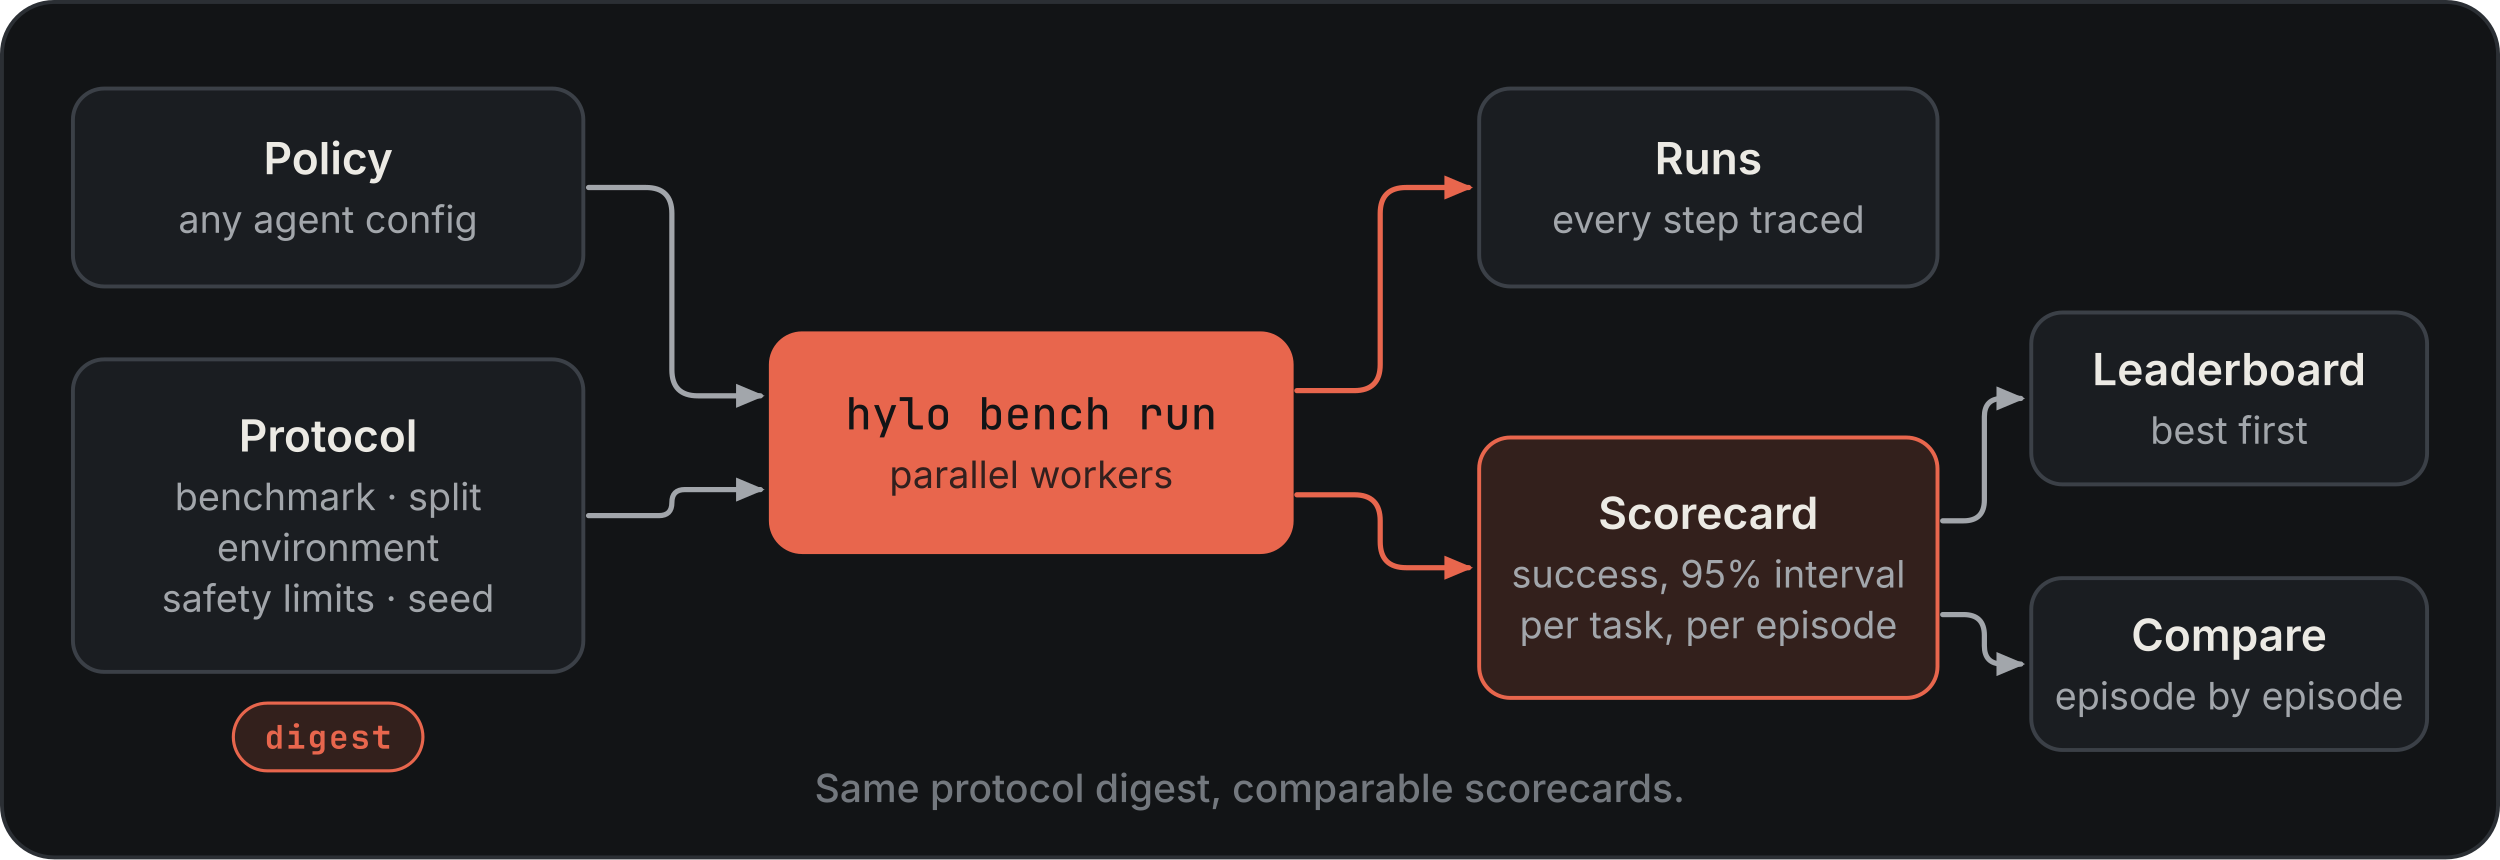
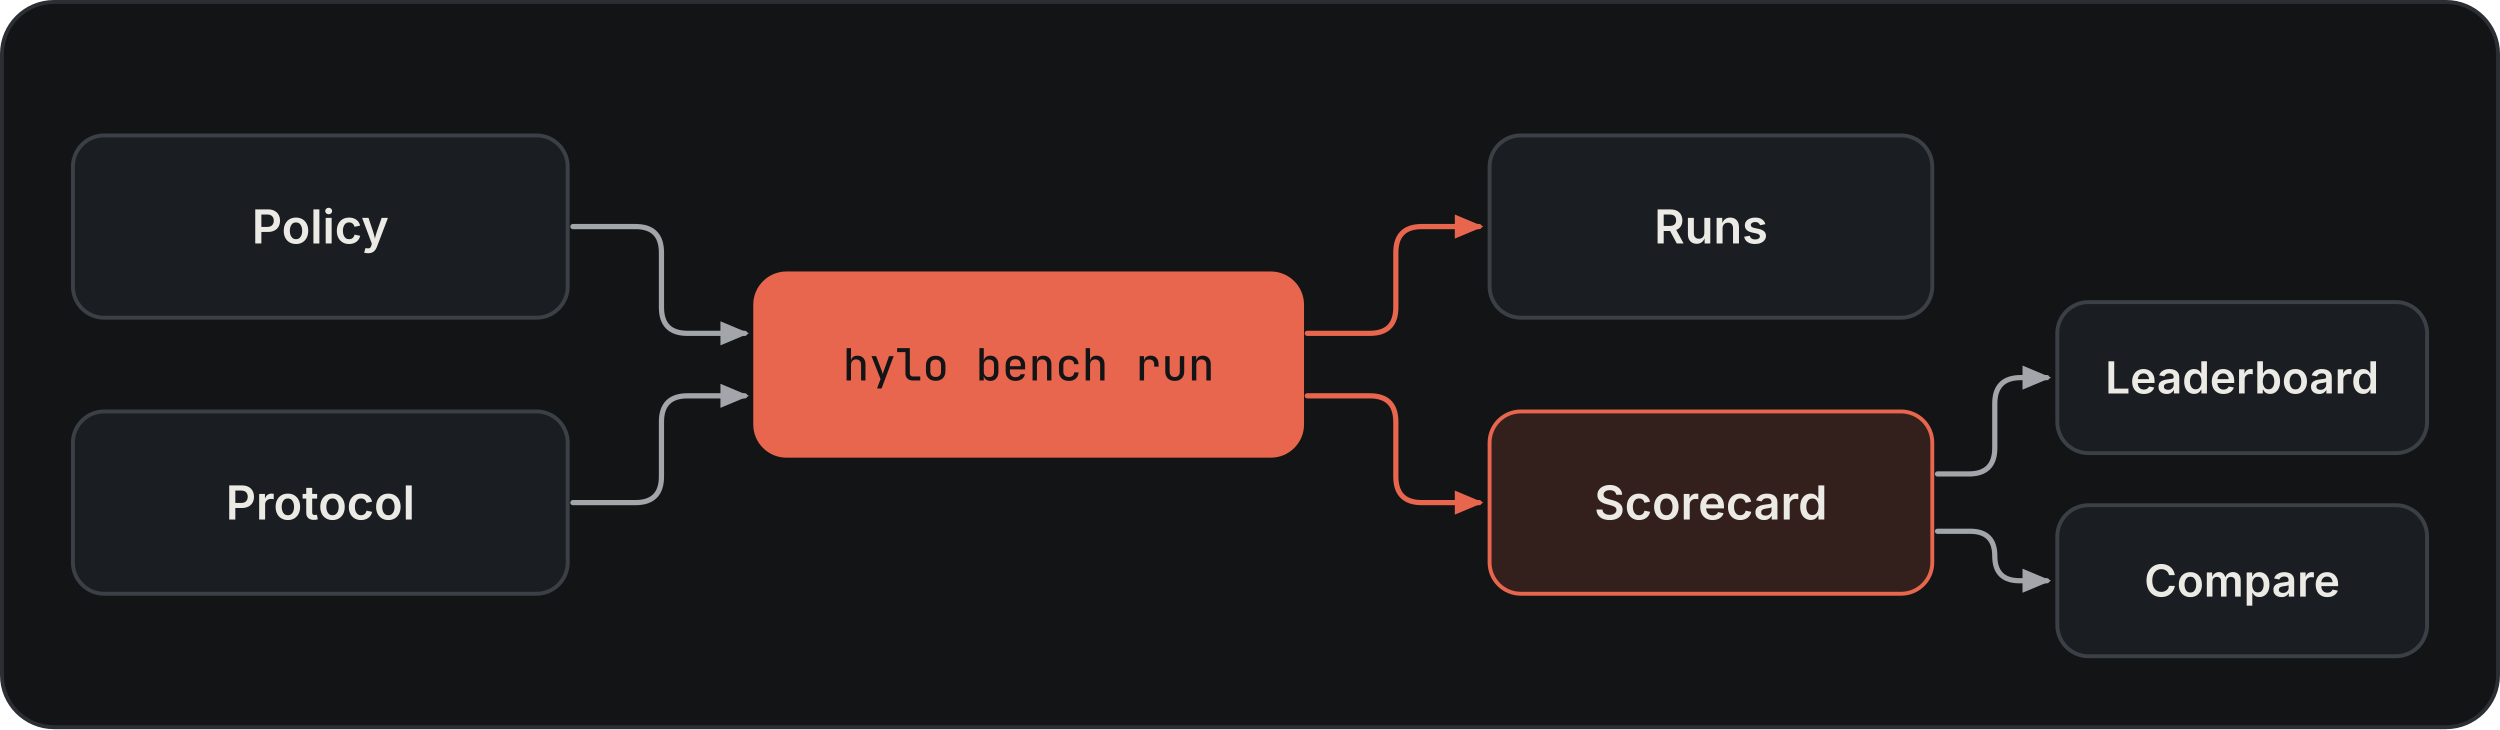
- <svg xmlns="http://www.w3.org/2000/svg" viewBox="0 0 960 330" width="960" height="330" role="img" aria-labelledby="t d">
+ <svg xmlns="http://www.w3.org/2000/svg" viewBox="0 0 960 280" width="960" height="280" role="img" aria-labelledby="t d">
  <defs>
-     <path id="m1501" d="M125 -371 213 214H450L285 -371Z" />
-     <path id="m1502" d="M311 -15Q249 -15 206 28Q163 70 163 132Q163 194 206 237Q249 280 311 280Q373 280 416 237Q458 194 458 132Q458 70 416 28Q373 -15 311 -15Z" />
-     <path id="m397" d="M665 -25Q414 -25 265 92Q116 210 106 414H335Q345 292 440 234Q535 175 664 175Q806 175 899 241Q992 307 992 415Q992 512 910 560Q829 607 709 639L535 687Q352 736 250 832Q147 928 147 1081Q147 1210 216 1306Q286 1403 406 1456Q525 1510 675 1510Q828 1510 944 1456Q1061 1403 1128 1310Q1194 1216 1197 1098H975Q964 1200 880 1256Q797 1312 670 1312Q535 1312 455 1250Q375 1189 375 1094Q375 1023 418 980Q461 936 524 910Q586 885 643 870L788 832Q859 814 934 784Q1010 753 1074 704Q1138 656 1178 584Q1217 513 1217 412Q1217 286 1152 187Q1087 88 964 32Q840 -25 665 -25Z" />
-     <path id="m507" d="M461 -25Q354 -25 268 14Q183 54 133 130Q83 206 83 316Q83 411 120 472Q157 534 219 570Q281 605 358 623Q434 641 513 650Q661 667 728 680Q795 692 795 751V757Q795 850 740 902Q686 953 581 953Q471 953 408 905Q345 857 322 800L115 854Q153 954 224 1015Q295 1076 386 1104Q478 1132 578 1132Q645 1132 721 1116Q797 1100 864 1058Q931 1017 973 940Q1015 863 1015 742V0H802V153H791Q758 87 678 31Q597 -25 461 -25ZM510 152Q599 152 663 188Q727 223 762 280Q796 337 796 403V546Q780 530 728 518Q675 507 617 499Q559 491 525 487Q432 474 366 436Q299 399 299 313Q299 233 358 192Q418 152 510 152Z" />
-     <path id="m578" d="M703 -22Q601 -22 537 12Q473 47 436 93Q400 139 380 175H362V0H148V1490H368V936H380Q399 970 434 1016Q470 1063 534 1098Q598 1132 703 1132Q837 1132 942 1064Q1048 996 1109 867Q1170 738 1170 556Q1170 376 1110 246Q1050 116 944 47Q839 -22 703 -22ZM654 165Q750 165 814 217Q879 269 912 358Q945 447 945 558Q945 668 912 756Q880 843 816 894Q751 945 654 945Q512 945 438 838Q364 732 364 558Q364 383 439 274Q514 165 654 165Z" />
-     <path id="m586" d="M618 -23Q460 -23 343 49Q226 121 161 250Q96 380 96 553Q96 727 161 858Q226 988 343 1060Q460 1132 618 1132Q792 1132 918 1044Q1045 957 1086 802L877 752Q854 839 788 892Q721 946 619 946Q518 946 452 893Q385 840 352 750Q320 661 320 553Q320 446 352 358Q385 269 452 216Q518 163 619 163Q723 163 791 218Q859 274 881 365L1089 315Q1048 157 921 67Q794 -23 618 -23Z" />
-     <path id="m597" d="M564 -22Q428 -22 322 47Q217 116 156 246Q96 376 96 556Q96 738 157 867Q218 996 324 1064Q429 1132 564 1132Q668 1132 732 1098Q796 1063 832 1016Q867 970 886 936H898V1490H1118V0H904V175H886Q866 139 830 93Q793 47 729 12Q665 -22 564 -22ZM612 165Q752 165 827 274Q902 383 902 558Q902 732 828 838Q754 945 612 945Q515 945 450 894Q386 843 354 756Q321 668 321 558Q321 447 354 358Q387 269 452 217Q517 165 612 165Z" />
-     <path id="m614" d="M630 -23Q465 -23 345 48Q225 119 160 248Q96 377 96 551Q96 723 160 854Q223 985 339 1058Q455 1132 611 1132Q738 1132 852 1076Q967 1019 1038 896Q1110 772 1110 570V492H317Q323 330 409 244Q495 159 632 159Q724 159 790 199Q857 239 886 317L1093 268Q1053 137 931 57Q809 -23 630 -23ZM318 656H892Q880 788 810 869Q739 950 612 950Q480 950 404 864Q327 777 318 656Z" />
-     <path id="m658" d="M616 -442Q422 -442 305 -371Q188 -300 141 -199L325 -112Q345 -144 378 -180Q412 -215 468 -240Q525 -265 615 -265Q742 -265 822 -204Q902 -144 902 -15V203H883Q863 166 828 123Q792 80 728 48Q665 17 563 17Q431 17 326 79Q220 141 158 262Q96 384 96 563Q96 741 158 868Q219 996 325 1064Q431 1132 566 1132Q669 1132 734 1098Q798 1063 834 1017Q871 971 890 936H906V1118H1121V-16Q1121 -163 1054 -257Q987 -351 873 -396Q759 -442 616 -442ZM614 200Q754 200 828 297Q903 394 903 566Q903 734 830 840Q756 945 614 945Q517 945 452 894Q386 844 354 758Q321 673 321 566Q321 402 396 301Q470 200 614 200Z" />
-     <path id="m689" d="M148 0V1118H368V0ZM259 1289Q202 1289 162 1327Q121 1365 121 1419Q121 1474 162 1512Q202 1550 259 1550Q316 1550 357 1512Q398 1474 398 1419Q398 1365 357 1327Q316 1289 259 1289Z" />
-     <path id="m736" d="M368 1490V0H148V1490Z" />
-     <path id="m766" d="M148 0V1118H357L362 909Q405 1025 491 1081Q577 1137 677 1137Q786 1137 858 1075Q930 1013 963 902Q1005 1015 1102 1076Q1198 1137 1317 1137Q1416 1137 1496 1094Q1576 1051 1624 966Q1671 881 1671 754V0H1451V732Q1451 844 1388 894Q1326 944 1241 944Q1137 944 1078 880Q1018 816 1018 716V0H801V746Q801 836 744 890Q686 944 597 944Q505 944 436 880Q368 817 368 695V0Z" />
-     <path id="m790" d="M618 -23Q461 -23 344 49Q226 121 161 250Q96 380 96 553Q96 727 161 858Q226 988 344 1060Q461 1132 618 1132Q776 1132 894 1060Q1011 988 1076 858Q1141 727 1141 553Q1141 380 1076 250Q1011 121 894 49Q776 -23 618 -23ZM618 163Q720 163 786 216Q853 270 886 358Q918 447 918 553Q918 660 886 750Q853 839 786 892Q720 946 618 946Q517 946 451 892Q385 839 352 750Q320 660 320 553Q320 447 352 358Q385 270 451 216Q517 163 618 163Z" />
-     <path id="m843" d="M148 -418V1118H362V936H380Q399 970 434 1016Q470 1063 534 1098Q598 1132 703 1132Q837 1132 942 1064Q1048 996 1109 867Q1170 738 1170 556Q1170 376 1110 246Q1050 116 944 47Q839 -22 703 -22Q601 -22 537 12Q473 47 436 93Q400 139 380 175H368V-418ZM654 165Q750 165 814 217Q879 269 912 358Q945 447 945 558Q945 668 912 756Q880 843 816 894Q751 945 654 945Q512 945 438 838Q364 732 364 558Q364 383 439 274Q514 165 654 165Z" />
-     <path id="m852" d="M148 0V1118H361V938H373Q403 1029 480 1082Q558 1134 656 1134Q677 1134 704 1132Q732 1130 749 1128V918Q737 921 703 926Q669 930 634 930Q519 930 444 860Q368 789 368 679V0Z" />
-     <path id="m871" d="M549 -23Q367 -23 248 56Q128 134 98 283L305 326Q350 155 551 155Q658 155 720 200Q783 244 783 306Q783 412 626 447L438 490Q130 559 130 799Q130 899 186 974Q241 1049 338 1090Q436 1132 563 1132Q744 1132 847 1054Q950 977 986 853L789 810Q768 869 716 914Q664 958 565 958Q474 958 413 917Q352 876 352 813Q352 757 392 722Q433 688 525 667L705 627Q1010 558 1010 325Q1010 223 952 144Q893 66 789 22Q685 -23 549 -23Z" />
-     <path id="m889" d="M626 1118V939H403V302Q403 235 432 204Q460 172 525 172Q543 172 570 176Q598 180 618 184L657 8Q622 -4 582 -10Q541 -15 503 -15Q351 -15 267 64Q183 142 183 284V939H20V1118H183V1384H403V1118Z" />
    <path id="mono214" d="M337 -10Q275 -10 235 21Q195 52 186 107V0H88V730H187V572L185 444Q194 498 234 529Q275 560 337 560Q419 560 468 504Q517 449 517 354V196Q517 101 468 46Q419 -10 337 -10ZM302 76Q357 76 388 104Q418 133 418 197V353Q418 417 388 446Q357 474 302 474Q249 474 218 441Q187 408 187 348V202Q187 142 218 109Q249 76 302 76Z" />
    <path id="mono215" d="M308 -10Q207 -10 146 46Q85 103 85 202V349Q85 447 146 504Q207 560 308 560Q405 560 464 508Q524 457 527 368H429Q426 418 394 446Q361 473 308 473Q251 473 218 440Q184 408 184 349V202Q184 142 218 110Q251 78 308 78Q362 78 394 105Q426 132 429 182H527Q524 93 464 42Q405 -10 308 -10Z" />
    <path id="mono225" d="M300 -10Q201 -10 140 49Q80 108 80 210V340Q80 442 140 501Q201 560 300 560Q366 560 416 534Q465 507 492 460Q520 412 520 349V250H177V202Q177 142 210 108Q243 74 300 74Q348 74 379 92Q410 110 416 142H515Q505 72 446 31Q387 -10 300 -10ZM177 349V323H423V349Q423 412 391 446Q359 480 300 480Q241 480 209 446Q177 412 177 349Z" />
    <path id="mono252" d="M88 0V730H187V550L186 445H187Q194 499 232 530Q271 560 334 560Q416 560 465 508Q514 456 514 368V0H415V353Q415 412 385 444Q355 476 303 476Q249 476 218 442Q187 409 187 349V0Z" />
    <path id="mono275" d="M382 0Q307 0 262 44Q217 88 217 161V640H29V730H316V162Q316 129 334 110Q353 90 385 90H552V0Z" />
    <path id="mono283" d="M88 0V550H186V445H187Q194 499 232 530Q271 560 334 560Q416 560 465 508Q514 456 514 368V0H415V352Q415 412 385 444Q355 476 303 476Q249 476 218 442Q187 409 187 349V0Z" />
    <path id="mono290" d="M300 -8Q199 -8 140 50Q80 108 80 212V338Q80 442 140 500Q199 558 300 558Q401 558 460 500Q520 442 520 338V212Q520 108 460 50Q401 -8 300 -8ZM300 79Q356 79 388 110Q421 142 421 203V347Q421 408 388 440Q356 471 300 471Q244 471 212 440Q179 408 179 347V203Q179 142 212 110Q244 79 300 79Z" />
    <path id="mono320" d="M108 0V550H206V444H207Q215 498 254 529Q292 560 356 560Q441 560 488 508Q535 455 535 360V312H436V359Q436 474 323 474Q266 474 236 441Q207 408 207 347V0Z" />
    <path id="mono337" d="M299 -10Q202 -10 144 47Q86 104 86 202V550H185V202Q185 144 216 110Q246 77 299 77Q353 77 384 110Q415 144 415 202V550H514V202Q514 104 456 47Q397 -10 299 -10Z" />
    <path id="mono368" d="M175 -180 255 33 50 550H155L279 225Q287 204 295 180Q303 156 306 138Q309 156 316 180Q323 204 331 225L446 550H551L278 -180Z" />
-     <path id="monob221" d="M250 -10Q170 -10 120 47Q71 104 71 200V349Q71 446 120 503Q169 560 250 560Q307 560 346 531Q386 502 402 450L398 576V730H523V0H401V100Q386 48 347 19Q308 -10 250 -10ZM297 98Q345 98 372 127Q398 156 398 209V341Q398 394 372 423Q345 452 297 452Q249 452 222 426Q196 400 196 346V204Q196 150 222 124Q249 98 297 98Z" />
-     <path id="monob225" d="M301 -10Q231 -10 179 17Q127 44 98 94Q70 143 70 210V340Q70 407 98 456Q127 506 179 533Q231 560 301 560Q370 560 422 533Q473 506 502 458Q530 409 530 344V244H190V206Q190 150 219 122Q248 93 301 93Q340 93 368 106Q395 120 400 146H524Q511 75 450 32Q389 -10 301 -10ZM190 344V325L410 326V345Q410 402 382 433Q354 464 301 464Q246 464 218 432Q190 401 190 344Z" />
-     <path id="monob245" d="M152 -180V-76H307Q351 -76 375 -52Q399 -29 399 11V44L401 130Q384 84 346 58Q309 33 255 33Q171 33 122 90Q72 146 72 243V350Q72 446 122 503Q171 560 255 560Q309 560 346 534Q384 509 401 462V550H523V8Q523 -79 466 -130Q408 -180 309 -180ZM297 140Q345 140 372 168Q398 197 398 248V344Q398 395 372 424Q345 452 297 452Q249 452 223 424Q197 397 197 348V244Q197 195 223 168Q249 140 297 140Z" />
-     <path id="monob255" d="M76 0V113H264V437H96V550H389V113H558V0ZM318 642Q280 642 258 662Q236 681 236 714Q236 747 258 766Q280 786 318 786Q356 786 378 766Q400 747 400 714Q400 681 378 662Q356 642 318 642Z" />
-     <path id="monob324" d="M277 -9Q179 -9 122 36Q65 80 65 156H188Q188 124 212 107Q235 90 277 90H321Q366 90 390 107Q415 124 415 156Q415 186 398 200Q381 215 346 220L209 238Q143 247 108 289Q72 331 72 398Q72 476 124 518Q176 559 274 559H320Q412 559 468 517Q524 475 526 405H402Q401 431 379 446Q357 462 320 462H274Q234 462 213 446Q192 429 192 401Q192 376 208 364Q223 352 253 349L382 331Q458 322 496 278Q535 233 535 158Q535 78 480 34Q426 -9 321 -9Z" />
-     <path id="monob332" d="M355 0Q278 0 232 44Q187 89 187 165V437H35V550H187V705H313V550H532V437H313V168Q313 144 326 128Q340 113 364 113H527V0Z" />
-     <path id="r1347" d="M596 -20Q465 -20 361 32Q257 83 195 172Q133 262 128 376H312Q321 276 402 212Q484 147 596 147Q686 147 756 189Q827 231 867 305Q907 379 907 473Q907 569 865 645Q823 721 750 764Q678 808 584 808Q515 808 444 786Q373 764 329 730L151 752L239 1490H1023V1323H399L348 888H356Q402 926 472 950Q542 975 619 975Q756 975 863 910Q970 846 1032 733Q1093 620 1093 476Q1093 333 1028 221Q964 109 852 44Q740 -20 596 -20Z" />
-     <path id="r1352" d="M603 -20Q476 -20 377 30Q278 80 215 170Q152 260 134 379H322Q345 280 415 214Q485 148 603 148Q773 148 872 296Q970 445 970 716H958Q898 625 803 571Q708 517 591 517Q463 517 356 580Q249 644 186 756Q122 867 122 1010Q122 1149 185 1264Q248 1378 362 1446Q475 1513 628 1510Q720 1509 812 1474Q904 1440 980 1361Q1056 1282 1102 1146Q1148 1010 1148 804Q1148 409 1002 194Q856 -20 603 -20ZM619 683Q710 683 783 730Q856 776 900 852Q943 928 943 1015Q943 1101 902 1176Q860 1250 788 1296Q717 1343 625 1343Q535 1343 464 1298Q392 1254 350 1178Q308 1103 308 1011Q308 920 348 846Q389 771 459 727Q529 683 619 683Z" />
-     <path id="r1501" d="M128 -359 216 208H422L266 -359Z" />
-     <path id="r1509" d="M295 573Q239 573 200 612Q160 652 160 708Q160 764 200 804Q239 843 295 843Q351 843 390 804Q430 764 430 708Q430 652 390 612Q351 573 295 573Z" />
-     <path id="r1744" d="M1490 -29Q1395 -29 1330 12Q1264 54 1230 123Q1197 192 1197 274V352Q1197 434 1231 502Q1265 571 1330 612Q1396 654 1490 654Q1586 654 1651 612Q1716 571 1748 502Q1781 434 1781 352V274Q1781 192 1748 123Q1714 54 1650 12Q1585 -29 1490 -29ZM523 831Q428 831 362 872Q297 914 264 983Q230 1052 230 1134V1212Q230 1294 264 1362Q298 1431 364 1472Q429 1514 523 1514Q619 1514 684 1472Q748 1431 781 1362Q814 1294 814 1212V1134Q814 1052 780 983Q747 914 682 872Q618 831 523 831ZM404 0 1428 1490H1597L573 0ZM1490 102Q1566 102 1597 154Q1628 207 1628 274V352Q1628 418 1598 471Q1568 524 1490 524Q1415 524 1382 471Q1350 418 1350 352V274Q1350 207 1382 154Q1413 102 1490 102ZM523 962Q599 962 630 1014Q661 1067 661 1134V1212Q661 1278 631 1331Q601 1384 523 1384Q448 1384 416 1331Q383 1278 383 1212V1134Q383 1067 414 1014Q446 962 523 962Z" />
-     <path id="r507" d="M471 -26Q365 -26 278 14Q192 54 141 131Q90 208 90 318Q90 414 128 474Q166 534 230 568Q293 603 370 620Q447 637 525 647Q625 660 688 667Q751 674 782 691Q812 708 812 749V755Q812 859 753 916Q694 974 578 974Q457 974 389 922Q321 869 295 810L122 867Q165 969 238 1026Q311 1084 399 1108Q487 1132 573 1132Q629 1132 700 1118Q772 1105 838 1065Q905 1025 948 946Q992 868 992 737V0H815V152H803Q784 113 742 72Q700 30 633 2Q566 -26 471 -26ZM502 133Q602 133 671 172Q740 211 776 274Q812 336 812 404V559Q801 546 764 536Q727 525 680 517Q632 509 588 504Q543 498 517 495Q452 487 396 468Q339 448 305 410Q271 373 271 309Q271 222 336 178Q402 133 502 133Z" />
-     <path id="r578" d="M677 -24Q571 -24 506 12Q441 49 406 96Q371 142 352 173H332V0H158V1490H338V939H352Q371 969 405 1014Q439 1060 503 1096Q567 1132 676 1132Q816 1132 922 1062Q1029 992 1090 862Q1150 733 1150 556Q1150 378 1090 248Q1030 118 924 47Q817 -24 677 -24ZM650 137Q755 137 826 194Q896 250 932 346Q967 441 967 558Q967 674 932 768Q897 861 826 916Q756 971 650 971Q496 971 416 857Q336 743 336 558Q336 371 417 254Q498 137 650 137Z" />
-     <path id="r586" d="M613 -24Q461 -24 346 48Q232 120 168 250Q104 380 104 552Q104 727 168 858Q232 988 346 1060Q461 1132 613 1132Q775 1132 898 1050Q1020 969 1066 823L893 774Q868 860 796 916Q723 971 613 971Q501 971 429 912Q357 854 322 759Q287 664 287 552Q287 442 322 348Q357 253 429 195Q501 137 613 137Q726 137 800 194Q873 252 898 343L1070 294Q1025 145 901 60Q777 -24 613 -24Z" />
-     <path id="r597" d="M577 -24Q438 -24 331 47Q224 118 164 248Q104 378 104 556Q104 733 164 862Q225 992 332 1062Q439 1132 578 1132Q687 1132 751 1096Q815 1060 850 1014Q884 969 902 939H916V1490H1096V0H922V173H902Q884 142 848 96Q813 49 748 12Q684 -24 577 -24ZM604 137Q756 137 837 254Q918 371 918 558Q918 743 838 857Q759 971 604 971Q498 971 428 916Q357 861 322 768Q287 674 287 558Q287 441 322 346Q358 250 429 194Q500 137 604 137Z" />
-     <path id="r614" d="M628 -24Q466 -24 348 48Q231 120 168 249Q104 378 104 550Q104 722 166 853Q228 984 342 1058Q455 1132 607 1132Q696 1132 782 1102Q869 1073 940 1008Q1010 942 1052 835Q1094 728 1094 573V498H286Q293 323 386 230Q480 136 629 136Q728 136 800 180Q871 223 902 308L1076 260Q1037 133 918 54Q800 -24 628 -24ZM287 650H911Q898 793 822 882Q745 972 607 972Q511 972 442 927Q372 882 332 809Q292 736 287 650Z" />
-     <path id="r647" d="M678 1118V964H420V0H240V964H20V1118H240V1267Q240 1364 286 1429Q331 1494 404 1527Q477 1560 558 1560Q622 1560 664 1550Q706 1539 726 1530L676 1376Q662 1381 640 1387Q617 1393 579 1393Q496 1393 458 1350Q420 1308 420 1227V1118Z" />
-     <path id="r658" d="M611 -442Q425 -442 314 -374Q203 -306 151 -214L297 -120Q321 -152 356 -191Q392 -230 452 -258Q513 -285 611 -285Q745 -285 832 -221Q918 -157 918 -19V205H901Q882 173 848 129Q813 85 748 52Q684 18 576 18Q442 18 335 82Q228 145 166 267Q104 389 104 564Q104 737 165 864Q226 992 334 1062Q441 1132 580 1132Q688 1132 752 1096Q817 1061 852 1015Q887 969 906 939H923V1118H1098V-29Q1098 -173 1033 -264Q968 -356 858 -399Q747 -442 611 -442ZM606 178Q758 178 839 282Q920 385 920 568Q920 746 840 858Q761 971 606 971Q500 971 429 916Q358 862 322 771Q287 680 287 568Q287 396 368 287Q449 178 606 178Z" />
-     <path id="r670" d="M338 670V0H158V1490H338V924Q393 1036 478 1084Q564 1132 674 1132Q844 1132 948 1027Q1053 922 1053 710V0H872V695Q872 824 804 897Q737 970 620 970Q499 970 418 892Q338 813 338 670Z" />
-     <path id="r689" d="M158 0V1118H338V0ZM249 1301Q198 1301 161 1336Q124 1371 124 1420Q124 1470 161 1504Q198 1539 249 1539Q301 1539 338 1504Q375 1470 375 1420Q375 1371 338 1336Q301 1301 249 1301Z" />
-     <path id="r727" d="M158 0V1490H338V625H360L838 1118H1061L593 638L1096 0H865L456 523L338 412V0Z" />
-     <path id="r736" d="M338 1490V0H158V1490Z" />
-     <path id="r766" d="M158 0V1118H333L334 913Q375 1026 462 1082Q548 1138 647 1138Q757 1138 830 1076Q902 1013 932 910Q972 1016 1068 1077Q1163 1138 1284 1138Q1381 1138 1461 1096Q1541 1054 1588 969Q1636 884 1636 754V0H1456V749Q1456 870 1388 922Q1320 974 1230 974Q1117 974 1052 905Q987 836 987 730V0H807V767Q807 860 745 917Q683 974 588 974Q490 974 414 906Q338 838 338 704V0Z" />
-     <path id="r773" d="M338 670V0H158V1118H331L332 911Q386 1030 474 1081Q561 1132 674 1132Q844 1132 948 1027Q1052 922 1052 710V0H872V695Q872 824 804 897Q737 970 620 970Q499 970 418 892Q338 813 338 670Z" />
-     <path id="r790" d="M613 -24Q461 -24 346 48Q232 120 168 250Q104 380 104 552Q104 727 168 858Q232 988 346 1060Q461 1132 613 1132Q766 1132 881 1060Q996 988 1060 858Q1124 727 1124 552Q1124 380 1060 250Q996 120 881 48Q766 -24 613 -24ZM613 137Q726 137 799 195Q872 253 907 348Q942 442 942 552Q942 663 907 758Q872 854 799 912Q726 971 613 971Q501 971 429 912Q357 854 322 759Q287 664 287 552Q287 442 322 348Q357 253 429 195Q501 137 613 137Z" />
-     <path id="r843" d="M158 -418V1118H332V939H352Q371 969 405 1014Q439 1060 503 1096Q567 1132 676 1132Q816 1132 922 1062Q1029 992 1090 862Q1150 733 1150 556Q1150 378 1090 248Q1030 118 924 47Q817 -24 677 -24Q571 -24 506 12Q441 49 406 96Q371 142 352 173H338V-418ZM650 137Q755 137 826 194Q896 250 932 346Q967 441 967 558Q967 674 932 768Q897 861 826 916Q756 971 650 971Q496 971 416 857Q336 743 336 558Q336 371 417 254Q498 137 650 137Z" />
-     <path id="r852" d="M158 0V1118H332V946H344Q375 1031 454 1082Q534 1134 634 1134Q654 1134 682 1133Q709 1132 725 1131V950Q717 952 685 956Q653 960 617 960Q496 960 417 886Q338 813 338 700V0Z" />
-     <path id="r871" d="M538 -24Q366 -24 252 51Q138 126 108 271L279 312Q303 220 370 177Q436 134 536 134Q653 134 722 184Q792 234 792 303Q792 418 628 457L442 501Q142 572 142 806Q142 902 196 976Q250 1049 344 1090Q437 1132 556 1132Q729 1132 824 1056Q920 981 958 863L795 821Q772 881 718 930Q665 979 557 979Q457 979 390 933Q324 887 324 817Q324 755 369 718Q414 680 512 657L681 617Q833 581 906 506Q979 430 979 315Q979 217 924 140Q868 64 768 20Q669 -24 538 -24Z" />
-     <path id="r889" d="M598 1118V964H368V290Q368 215 398 180Q429 146 500 146Q517 146 544 150Q570 154 592 158L629 6Q601 -4 566 -9Q530 -14 495 -14Q350 -14 269 62Q188 139 188 276V964H20V1118H188V1384H368V1118Z" />
-     <path id="r915" d="M537 -14Q368 -14 263 91Q158 196 158 408V1118H338V423Q338 294 406 221Q474 148 591 148Q711 148 792 226Q872 305 872 448V1118H1053V0H879V209Q824 87 736 36Q647 -14 537 -14Z" />
-     <path id="r980" d="M481 0 54 1118H251L489 455Q515 382 536 310Q557 237 576 167Q595 237 616 310Q636 382 662 455L900 1118H1097L670 0Z" />
-     <path id="r984" d="M409 0 70 1118H261L397 630Q421 543 449 434Q477 326 504 193Q531 321 558 429Q584 537 610 630L744 1118H936L1068 630Q1092 540 1118 432Q1145 325 1171 196Q1199 324 1226 432Q1254 539 1279 630L1415 1118H1606L1267 0H1088L943 506Q915 602 890 704Q864 806 838 913Q813 806 786 703Q760 600 733 506L588 0Z" />
-     <path id="r998" d="M140 -405 186 -249 205 -254Q288 -276 348 -248Q408 -219 449 -99L481 -6L54 1118H251L489 455Q515 382 536 310Q556 238 575 168Q594 238 614 310Q635 382 661 455L901 1118H1097L606 -167Q555 -300 473 -363Q391 -426 272 -426Q224 -426 189 -419Q154 -412 140 -405Z" />
    <path id="sb281" d="M150 0V1490H417V225H1075V0Z" />
    <path id="sb375" d="M150 0V1490H707Q878 1490 995 1426Q1112 1362 1172 1250Q1232 1139 1232 997Q1232 854 1172 742Q1111 631 993 568Q875 504 703 504H417V0ZM417 724H668Q819 724 889 801Q959 878 959 997Q959 1116 889 1191Q819 1266 666 1266H417Z" />
    <path id="sb384" d="M150 0V1490H707Q964 1490 1098 1358Q1232 1226 1232 1013Q1232 862 1164 753Q1096 644 964 592L1287 0H988L695 547H417V0ZM417 768H668Q819 768 889 832Q959 895 959 1013Q959 1133 889 1200Q819 1266 666 1266H417Z" />
    <path id="sb397" d="M673 -23Q413 -23 258 97Q104 217 95 438H358Q367 320 456 262Q545 205 671 205Q803 205 886 264Q970 324 970 420Q970 507 896 552Q822 596 701 627L532 671Q345 719 240 816Q136 913 136 1071Q136 1203 207 1302Q278 1400 401 1455Q524 1510 680 1510Q839 1510 958 1455Q1078 1400 1146 1303Q1214 1206 1217 1082H958Q948 1177 872 1230Q797 1283 676 1283Q550 1283 478 1228Q406 1172 406 1087Q406 1024 444 984Q483 945 542 921Q600 897 660 882L799 846Q909 819 1010 768Q1110 718 1174 633Q1237 548 1237 418Q1237 287 1170 188Q1103 88 977 32Q851 -23 673 -23Z" />
    <path id="sb507" d="M450 -23Q344 -23 259 16Q174 54 125 129Q76 204 76 314Q76 440 138 510Q199 579 296 610Q394 642 502 653Q648 669 713 682Q778 696 778 754V759Q778 841 728 886Q678 932 583 932Q485 932 427 889Q369 846 349 791L108 840Q157 988 286 1060Q414 1132 582 1132Q661 1132 742 1114Q822 1095 889 1052Q956 1008 997 934Q1038 859 1038 747V0H789V154H779Q742 82 661 30Q580 -23 450 -23ZM517 170Q637 170 708 239Q780 308 780 401V533Q762 519 716 508Q670 498 618 490Q567 483 533 478Q445 466 386 430Q328 394 328 317Q328 245 381 208Q434 170 517 170Z" />
    <path id="sb578" d="M728 -20Q632 -20 568 12Q505 45 467 91Q429 137 409 177H392V0H138V1490H398V933H409Q428 972 465 1018Q502 1065 566 1098Q630 1132 729 1132Q858 1132 962 1066Q1067 1000 1128 872Q1190 743 1190 557Q1190 373 1130 244Q1069 115 965 48Q861 -20 728 -20ZM658 194Q788 194 856 298Q923 401 923 558Q923 714 856 816Q790 918 658 918Q529 918 461 820Q393 721 393 558Q393 395 462 294Q531 194 658 194Z" />
    <path id="sb586" d="M623 -23Q460 -23 340 50Q220 122 154 252Q89 381 89 553Q89 727 154 858Q220 988 340 1060Q460 1132 623 1132Q810 1132 940 1038Q1069 945 1105 781L862 730Q841 817 780 869Q719 921 625 921Q489 921 422 816Q354 711 354 554Q354 451 384 368Q414 285 474 236Q534 188 625 188Q721 188 782 242Q844 297 865 387L1108 336Q1072 169 942 73Q812 -23 623 -23Z" />
    <path id="sb597" d="M550 -20Q418 -20 314 48Q209 115 149 244Q89 373 89 557Q89 743 150 872Q211 1000 316 1066Q420 1132 549 1132Q649 1132 712 1098Q776 1065 813 1018Q850 972 870 933H881V1490H1141V0H886V177H870Q849 137 811 91Q773 45 710 12Q646 -20 550 -20ZM621 194Q748 194 817 294Q886 395 886 558Q886 721 818 820Q749 918 621 918Q489 918 422 816Q355 714 355 558Q355 401 422 298Q490 194 621 194Z" />
    <path id="sb614" d="M632 -23Q463 -23 342 48Q220 119 154 248Q89 377 89 552Q89 724 154 854Q218 985 336 1058Q455 1132 615 1132Q751 1132 868 1072Q984 1013 1055 888Q1126 764 1126 568V486H348Q353 337 432 259Q510 181 635 181Q721 181 782 218Q844 255 870 326L1109 277Q1069 142 944 60Q818 -23 632 -23ZM349 663H873Q861 783 796 856Q732 928 616 928Q497 928 428 852Q358 775 349 663Z" />
    <path id="sb689" d="M138 0V1118H398V0ZM268 1276Q206 1276 162 1318Q117 1359 117 1419Q117 1478 162 1520Q206 1561 268 1561Q331 1561 376 1520Q420 1478 420 1419Q420 1359 376 1318Q331 1276 268 1276Z" />
    <path id="sb73" d="M785 -20Q589 -20 435 71Q281 162 192 333Q103 504 103 744Q103 985 192 1156Q282 1328 436 1419Q590 1510 785 1510Q948 1510 1082 1449Q1215 1388 1302 1272Q1389 1157 1413 994H1144Q1119 1126 1021 1198Q923 1271 789 1271Q606 1271 488 1134Q371 998 371 744Q371 487 489 353Q607 219 788 219Q922 219 1020 292Q1119 364 1144 496H1414Q1393 353 1311 236Q1229 119 1095 50Q961 -20 785 -20Z" />
    <path id="sb736" d="M398 1490V0H138V1490Z" />
    <path id="sb766" d="M138 0V1118H382L390 905Q434 1024 520 1080Q607 1136 707 1136Q921 1136 994 893Q1039 1014 1136 1075Q1233 1136 1351 1136Q1502 1136 1604 1038Q1706 940 1706 754V0H1446V714Q1446 818 1389 866Q1332 914 1252 914Q1157 914 1103 855Q1049 796 1049 702V0H795V726Q795 811 742 862Q689 914 606 914Q520 914 459 856Q398 797 398 685V0Z" />
    <path id="sb773" d="M398 655V0H138V1118H384L387 895Q487 1132 733 1132Q906 1132 1010 1022Q1115 912 1115 711V0H855V671Q855 783 797 847Q739 911 637 911Q533 911 466 844Q398 777 398 655Z" />
    <path id="sb790" d="M623 -23Q460 -23 340 50Q220 122 154 252Q89 381 89 553Q89 727 154 858Q220 988 340 1060Q460 1132 623 1132Q786 1132 906 1060Q1026 988 1092 858Q1158 727 1158 553Q1158 381 1092 252Q1026 122 906 50Q786 -23 623 -23ZM623 188Q714 188 774 237Q834 286 864 369Q894 452 894 554Q894 657 864 740Q834 823 774 872Q714 921 623 921Q533 921 473 872Q413 823 384 740Q354 657 354 554Q354 452 384 369Q413 286 473 237Q533 188 623 188Z" />
    <path id="sb843" d="M138 -418V1118H392V933H409Q428 972 465 1018Q502 1065 566 1098Q630 1132 729 1132Q858 1132 962 1066Q1067 1000 1128 872Q1190 743 1190 557Q1190 373 1130 244Q1069 115 965 48Q861 -20 728 -20Q632 -20 568 12Q505 45 467 91Q429 137 409 177H398V-418ZM658 194Q788 194 856 298Q923 401 923 558Q923 714 856 816Q790 918 658 918Q529 918 461 820Q393 721 393 558Q393 395 462 294Q531 194 658 194Z" />
    <path id="sb852" d="M138 0V1118H390V931H402Q432 1028 507 1080Q582 1133 678 1133Q728 1133 773 1126V887Q757 891 721 896Q685 900 650 900Q541 900 470 832Q398 765 398 658V0Z" />
    <path id="sb871" d="M561 -23Q368 -23 242 60Q117 142 88 294L331 340Q375 176 566 176Q662 176 718 214Q775 253 775 310Q775 405 624 438L433 479Q119 547 119 792Q119 896 176 972Q233 1048 334 1090Q436 1132 570 1132Q760 1132 870 1053Q981 974 1015 844L783 798Q763 856 713 897Q663 938 573 938Q491 938 435 902Q379 865 379 808Q379 759 416 728Q452 696 538 677L728 637Q1041 570 1041 335Q1041 229 980 148Q919 68 810 22Q702 -23 561 -23Z" />
    <path id="sb889" d="M655 1118V914H439V315Q439 254 464 226Q490 197 550 197Q568 197 597 202Q626 206 645 210L686 9Q643 -4 598 -10Q553 -15 512 -15Q351 -15 265 65Q179 145 179 293V914H20V1118H179V1384H439V1118Z" />
    <path id="sb915" d="M521 -14Q348 -14 243 96Q138 206 138 407V1118H398V447Q398 335 456 271Q515 207 617 207Q721 207 788 274Q855 341 855 463V1118H1116V0H869L867 224Q767 -14 521 -14Z" />
    <path id="sb998" d="M127 -399 188 -196 219 -204Q307 -228 366 -200Q425 -171 445 -75L461 -4L39 1118H317L521 510Q545 437 563 364Q581 292 597 219Q616 293 636 366Q655 438 680 510L891 1118H1166L686 -144Q635 -278 544 -352Q453 -426 301 -426Q246 -426 200 -418Q153 -410 127 -399Z" />
    <marker id="ma2a6ab" viewBox="0 0 10 10" refX="8.5" refY="5" markerWidth="11" markerHeight="11" orient="auto-start-reverse" markerUnits="userSpaceOnUse">
      <path d="M0,0.8 L10,5 L0,9.2 z" fill="#a2a6ab" />
    </marker>
    <marker id="me8664d" viewBox="0 0 10 10" refX="8.5" refY="5" markerWidth="11" markerHeight="11" orient="auto-start-reverse" markerUnits="userSpaceOnUse">
      <path d="M0,0.8 L10,5 L0,9.2 z" fill="#e8664d" />
    </marker>
  </defs>
-   <rect x="0.75" y="0.75" width="958.5" height="328.5" rx="20" fill="#121416" stroke="#2b2f34" stroke-width="1.5" />
-   <rect x="28.0" y="34.0" width="196.0" height="76.0" rx="12" fill="#1a1d21" stroke="#3b4047" stroke-width="1.5" />
-   <g transform="translate(101.2 66.9) scale(0.0083 -0.0083)" fill="#eceae4">
+   <rect x="0.75" y="0.75" width="958.5" height="278.5" rx="20" fill="#121416" stroke="#2b2f34" stroke-width="1.5" />
+   <rect x="28.0" y="52.0" width="190.0" height="70.0" rx="12" fill="#1a1d21" stroke="#3b4047" stroke-width="1.5" />
+   <g transform="translate(96.7 93.5) scale(0.00879 -0.00879)" fill="#eceae4">
    <use href="#sb375" x="0" />
    <use href="#sb790" x="1306" />
    <use href="#sb736" x="2553" />
    <use href="#sb689" x="3089" />
    <use href="#sb586" x="3625" />
    <use href="#sb998" x="4780" />
  </g>
-   <g transform="translate(68.5 89.4) scale(0.00708 -0.00708)" fill="#a2a6ab">
-     <use href="#r507" x="0" />
-     <use href="#r773" x="1150" />
-     <use href="#r998" x="2330" />
-     <use href="#r507" x="4057" />
-     <use href="#r658" x="5207" />
-     <use href="#r614" x="6463" />
-     <use href="#r773" x="7657" />
-     <use href="#r889" x="8867" />
-     <use href="#r586" x="10113" />
-     <use href="#r790" x="11283" />
-     <use href="#r773" x="12511" />
-     <use href="#r647" x="13721" />
-     <use href="#r689" x="14479" />
-     <use href="#r658" x="14975" />
-   </g>
-   <rect x="28.0" y="138.0" width="196.0" height="120.0" rx="12" fill="#1a1d21" stroke="#3b4047" stroke-width="1.5" />
-   <g transform="translate(91.7 173.4) scale(0.0083 -0.0083)" fill="#eceae4">
+   <rect x="28.0" y="158.0" width="190.0" height="70.0" rx="12" fill="#1a1d21" stroke="#3b4047" stroke-width="1.5" />
+   <g transform="translate(86.7 199.5) scale(0.00879 -0.00879)" fill="#eceae4">
    <use href="#sb375" x="0" />
    <use href="#sb852" x="1321" />
    <use href="#sb790" x="2089" />
    <use href="#sb889" x="3336" />
    <use href="#sb790" x="4039" />
    <use href="#sb586" x="5286" />
    <use href="#sb790" x="6479" />
    <use href="#sb736" x="7726" />
  </g>
-   <g transform="translate(67.1 195.9) scale(0.00708 -0.00708)" fill="#a2a6ab">
-     <use href="#r578" x="0" />
-     <use href="#r614" x="1254" />
-     <use href="#r773" x="2448" />
-     <use href="#r586" x="3658" />
-     <use href="#r670" x="4828" />
-     <use href="#r766" x="6039" />
-     <use href="#r507" x="7833" />
-     <use href="#r852" x="8983" />
-     <use href="#r727" x="9786" />
-     <use href="#r1509" x="11486" />
-     <use href="#r871" x="12652" />
-     <use href="#r843" x="13733" />
-     <use href="#r736" x="14987" />
-     <use href="#r689" x="15483" />
-     <use href="#r889" x="15979" />
-   </g>
-   <g transform="translate(83.3 215.4) scale(0.00708 -0.00708)" fill="#a2a6ab">
-     <use href="#r614" x="0" />
-     <use href="#r773" x="1194" />
-     <use href="#r980" x="2374" />
-     <use href="#r689" x="3525" />
-     <use href="#r852" x="4021" />
-     <use href="#r790" x="4758" />
-     <use href="#r773" x="5986" />
-     <use href="#r766" x="7196" />
-     <use href="#r614" x="8990" />
-     <use href="#r773" x="10184" />
-     <use href="#r889" x="11394" />
-   </g>
-   <g transform="translate(62.1 234.9) scale(0.00708 -0.00708)" fill="#a2a6ab">
-     <use href="#r871" x="0" />
-     <use href="#r507" x="1081" />
-     <use href="#r647" x="2231" />
-     <use href="#r614" x="2929" />
-     <use href="#r889" x="4123" />
-     <use href="#r998" x="4833" />
-     <use href="#r736" x="6560" />
-     <use href="#r689" x="7056" />
-     <use href="#r766" x="7552" />
-     <use href="#r689" x="9346" />
-     <use href="#r889" x="9842" />
-     <use href="#r871" x="10492" />
-     <use href="#r1509" x="12149" />
-     <use href="#r871" x="13315" />
-     <use href="#r614" x="14396" />
-     <use href="#r614" x="15590" />
-     <use href="#r597" x="16784" />
-   </g>
-   <rect x="89.6" y="270.0" width="72.8" height="26.0" rx="13.0" fill="#33201c" stroke="#e8664d" stroke-width="1.2" />
-   <g transform="translate(101.6 287.5) scale(0.0125 -0.0125)" fill="#e8664d">
-     <use href="#monob221" x="0" />
-     <use href="#monob255" x="660" />
-     <use href="#monob245" x="1320" />
-     <use href="#monob225" x="1980" />
-     <use href="#monob324" x="2640" />
-     <use href="#monob332" x="3300" />
-   </g>
-   <rect x="296.0" y="128.0" width="200.0" height="84.0" rx="12" fill="#e8664d" stroke="#e8664d" stroke-width="1.5" />
-   <g transform="translate(324.6 164.9) scale(0.017 -0.017)" fill="#121416">
+   <rect x="290.0" y="105.0" width="210.0" height="70.0" rx="12" fill="#e8664d" stroke="#e8664d" stroke-width="1.5" />
+   <g transform="translate(323.6 146.1) scale(0.017 -0.017)" fill="#121416">
    <use href="#mono252" x="0" />
    <use href="#mono368" x="600" />
    <use href="#mono275" x="1200" />
    <use href="#mono290" x="1800" />
    <use href="#mono214" x="3000" />
    <use href="#mono225" x="3600" />
    <use href="#mono283" x="4200" />
    <use href="#mono215" x="4800" />
    <use href="#mono252" x="5400" />
    <use href="#mono320" x="6600" />
    <use href="#mono337" x="7200" />
    <use href="#mono283" x="7800" />
  </g>
-   <g transform="translate(341.5 187.4) scale(0.00708 -0.00708)" fill="#121416" opacity="0.85">
-     <use href="#r843" x="0" />
-     <use href="#r507" x="1274" />
-     <use href="#r852" x="2424" />
-     <use href="#r507" x="3195" />
-     <use href="#r736" x="4345" />
-     <use href="#r736" x="4841" />
-     <use href="#r614" x="5337" />
-     <use href="#r736" x="6531" />
-     <use href="#r984" x="7603" />
-     <use href="#r790" x="9242" />
-     <use href="#r852" x="10470" />
-     <use href="#r727" x="11273" />
-     <use href="#r614" x="12351" />
-     <use href="#r852" x="13545" />
-     <use href="#r871" x="14316" />
-   </g>
-   <rect x="568.0" y="34.0" width="176.0" height="76.0" rx="12" fill="#1a1d21" stroke="#3b4047" stroke-width="1.5" />
-   <g transform="translate(635.4 66.9) scale(0.0083 -0.0083)" fill="#eceae4">
+   <rect x="572.0" y="52.0" width="170.0" height="70.0" rx="12" fill="#1a1d21" stroke="#3b4047" stroke-width="1.5" />
+   <g transform="translate(635.2 93.5) scale(0.00879 -0.00879)" fill="#eceae4">
    <use href="#sb384" x="0" />
    <use href="#sb915" x="1336" />
    <use href="#sb773" x="2590" />
    <use href="#sb871" x="3843" />
  </g>
-   <g transform="translate(596.0 89.4) scale(0.00708 -0.00708)" fill="#a2a6ab">
-     <use href="#r614" x="0" />
-     <use href="#r980" x="1154" />
-     <use href="#r614" x="2265" />
-     <use href="#r852" x="3459" />
-     <use href="#r998" x="4262" />
-     <use href="#r871" x="5989" />
-     <use href="#r889" x="7070" />
-     <use href="#r614" x="7720" />
-     <use href="#r843" x="8914" />
-     <use href="#r889" x="10744" />
-     <use href="#r852" x="11414" />
-     <use href="#r507" x="12185" />
-     <use href="#r586" x="13335" />
-     <use href="#r614" x="14505" />
-     <use href="#r597" x="15699" />
-   </g>
-   <rect x="568.0" y="168.0" width="176.0" height="100.0" rx="12" fill="#33201c" stroke="#e8664d" stroke-width="1.5" />
-   <g transform="translate(613.7 203.1) scale(0.0083 -0.0083)" fill="#eceae4">
+   <rect x="572.0" y="158.0" width="170.0" height="70.0" rx="12" fill="#33201c" stroke="#e8664d" stroke-width="1.5" />
+   <g transform="translate(612.2 199.5) scale(0.00879 -0.00879)" fill="#eceae4">
    <use href="#sb397" x="0" />
    <use href="#sb586" x="1332" />
    <use href="#sb790" x="2525" />
    <use href="#sb852" x="3772" />
    <use href="#sb614" x="4540" />
    <use href="#sb586" x="5751" />
    <use href="#sb507" x="6964" />
    <use href="#sb852" x="8140" />
    <use href="#sb597" x="8908" />
  </g>
-   <g transform="translate(580.4 225.6) scale(0.00708 -0.00708)" fill="#a2a6ab">
-     <use href="#r871" x="0" />
-     <use href="#r915" x="1081" />
-     <use href="#r586" x="2292" />
-     <use href="#r586" x="3462" />
-     <use href="#r614" x="4632" />
-     <use href="#r871" x="5826" />
-     <use href="#r871" x="6907" />
-     <use href="#r1501" x="7988" />
-     <use href="#r1352" x="9154" />
-     <use href="#r1347" x="10424" />
-     <use href="#r1744" x="11639" />
-     <use href="#r689" x="14226" />
-     <use href="#r773" x="14722" />
-     <use href="#r889" x="15932" />
-     <use href="#r614" x="16582" />
-     <use href="#r852" x="17776" />
-     <use href="#r980" x="18579" />
-     <use href="#r507" x="19720" />
-     <use href="#r736" x="20870" />
-   </g>
-   <g transform="translate(583.5 245.1) scale(0.00708 -0.00708)" fill="#a2a6ab">
-     <use href="#r843" x="0" />
-     <use href="#r614" x="1254" />
-     <use href="#r852" x="2448" />
-     <use href="#r889" x="3795" />
-     <use href="#r507" x="4475" />
-     <use href="#r871" x="5625" />
-     <use href="#r727" x="6706" />
-     <use href="#r1501" x="7830" />
-     <use href="#r843" x="8996" />
-     <use href="#r614" x="10250" />
-     <use href="#r852" x="11444" />
-     <use href="#r614" x="12791" />
-     <use href="#r843" x="13985" />
-     <use href="#r689" x="15239" />
-     <use href="#r871" x="15735" />
-     <use href="#r790" x="16816" />
-     <use href="#r597" x="18044" />
-     <use href="#r614" x="19298" />
-   </g>
-   <rect x="780.0" y="120.0" width="152.0" height="66.0" rx="12" fill="#1a1d21" stroke="#3b4047" stroke-width="1.5" />
-   <g transform="translate(803.4 147.9) scale(0.0083 -0.0083)" fill="#eceae4">
+   <rect x="790.0" y="116.0" width="142.0" height="58.0" rx="12" fill="#1a1d21" stroke="#3b4047" stroke-width="1.5" />
+   <g transform="translate(808.4 151.1) scale(0.0083 -0.0083)" fill="#eceae4">
    <use href="#sb281" x="0" />
    <use href="#sb614" x="1158" />
    <use href="#sb507" x="2389" />
    <use href="#sb597" x="3565" />
    <use href="#sb614" x="4843" />
    <use href="#sb852" x="6054" />
    <use href="#sb578" x="6899" />
    <use href="#sb790" x="8177" />
    <use href="#sb507" x="9444" />
    <use href="#sb852" x="10620" />
    <use href="#sb597" x="11388" />
  </g>
-   <g transform="translate(825.7 170.4) scale(0.00708 -0.00708)" fill="#a2a6ab">
-     <use href="#r578" x="0" />
-     <use href="#r614" x="1254" />
-     <use href="#r871" x="2448" />
-     <use href="#r889" x="3529" />
-     <use href="#r647" x="4775" />
-     <use href="#r689" x="5533" />
-     <use href="#r852" x="6029" />
-     <use href="#r871" x="6800" />
-     <use href="#r889" x="7881" />
-   </g>
-   <rect x="780.0" y="222.0" width="152.0" height="66.0" rx="12" fill="#1a1d21" stroke="#3b4047" stroke-width="1.5" />
-   <g transform="translate(818.4 249.9) scale(0.0083 -0.0083)" fill="#eceae4">
+   <rect x="790.0" y="194.0" width="142.0" height="58.0" rx="12" fill="#1a1d21" stroke="#3b4047" stroke-width="1.5" />
+   <g transform="translate(823.4 229.1) scale(0.0083 -0.0083)" fill="#eceae4">
    <use href="#sb73" x="0" />
    <use href="#sb790" x="1509" />
    <use href="#sb766" x="2756" />
    <use href="#sb843" x="4600" />
    <use href="#sb507" x="5898" />
    <use href="#sb852" x="7074" />
    <use href="#sb614" x="7842" />
  </g>
-   <g transform="translate(789.0 272.4) scale(0.00708 -0.00708)" fill="#a2a6ab">
-     <use href="#r614" x="0" />
-     <use href="#r843" x="1194" />
-     <use href="#r689" x="2448" />
-     <use href="#r871" x="2944" />
-     <use href="#r790" x="4025" />
-     <use href="#r597" x="5253" />
-     <use href="#r614" x="6507" />
-     <use href="#r578" x="8277" />
-     <use href="#r998" x="9491" />
-     <use href="#r614" x="11218" />
-     <use href="#r843" x="12412" />
-     <use href="#r689" x="13666" />
-     <use href="#r871" x="14162" />
-     <use href="#r790" x="15243" />
-     <use href="#r597" x="16471" />
-     <use href="#r614" x="17725" />
-   </g>
-   <path d="M226.0,72.0 L248.0,72.0 Q258.0,72.0 258.0,82.0 L258.0,142.0 Q258.0,152.0 268.0,152.0 L292.0,152.0" fill="none" stroke="#a2a6ab" stroke-width="2.0" stroke-linecap="round" stroke-linejoin="round" marker-end="url(#ma2a6ab)" />
-   <path d="M226.0,198.0 L253.0,198.0 Q258.0,198.0 258.0,193.0 L258.0,193.0 Q258.0,188.0 263.0,188.0 L292.0,188.0" fill="none" stroke="#a2a6ab" stroke-width="2.0" stroke-linecap="round" stroke-linejoin="round" marker-end="url(#ma2a6ab)" />
-   <path d="M498.0,150.0 L520.0,150.0 Q530.0,150.0 530.0,140.0 L530.0,82.0 Q530.0,72.0 540.0,72.0 L564.0,72.0" fill="none" stroke="#e8664d" stroke-width="2.0" stroke-linecap="round" stroke-linejoin="round" marker-end="url(#me8664d)" />
-   <path d="M498.0,190.0 L520.0,190.0 Q530.0,190.0 530.0,200.0 L530.0,208.0 Q530.0,218.0 540.0,218.0 L564.0,218.0" fill="none" stroke="#e8664d" stroke-width="2.0" stroke-linecap="round" stroke-linejoin="round" marker-end="url(#me8664d)" />
-   <path d="M746.0,200.0 L754.0,200.0 Q762.0,200.0 762.0,192.0 L762.0,160.0 Q762.0,153.0 769.0,153.0 L776.0,153.0" fill="none" stroke="#a2a6ab" stroke-width="2.0" stroke-linecap="round" stroke-linejoin="round" marker-end="url(#ma2a6ab)" />
-   <path d="M746.0,236.0 L754.0,236.0 Q762.0,236.0 762.0,244.0 L762.0,248.0 Q762.0,255.0 769.0,255.0 L776.0,255.0" fill="none" stroke="#a2a6ab" stroke-width="2.0" stroke-linecap="round" stroke-linejoin="round" marker-end="url(#ma2a6ab)" />
-   <g transform="translate(312.8 308.0) scale(0.00732 -0.00732)" fill="#73787e">
-     <use href="#m397" x="0" />
-     <use href="#m507" x="1323" />
-     <use href="#m766" x="2486" />
-     <use href="#m614" x="4305" />
-     <use href="#m843" x="6054" />
-     <use href="#m852" x="7320" />
-     <use href="#m790" x="8073" />
-     <use href="#m889" x="9310" />
-     <use href="#m790" x="9987" />
-     <use href="#m586" x="11224" />
-     <use href="#m790" x="12406" />
-     <use href="#m736" x="13643" />
-     <use href="#m597" x="14705" />
-     <use href="#m689" x="15971" />
-     <use href="#m658" x="16487" />
-     <use href="#m614" x="17756" />
-     <use href="#m871" x="18959" />
-     <use href="#m889" x="20062" />
-     <use href="#m1501" x="20759" />
-     <use href="#m586" x="21905" />
-     <use href="#m790" x="23087" />
-     <use href="#m766" x="24324" />
-     <use href="#m843" x="26143" />
-     <use href="#m507" x="27429" />
-     <use href="#m852" x="28592" />
-     <use href="#m507" x="29375" />
-     <use href="#m578" x="30538" />
-     <use href="#m736" x="31804" />
-     <use href="#m614" x="32320" />
-     <use href="#m871" x="34069" />
-     <use href="#m586" x="35172" />
-     <use href="#m790" x="36354" />
-     <use href="#m852" x="37591" />
-     <use href="#m614" x="38344" />
-     <use href="#m586" x="39547" />
-     <use href="#m507" x="40749" />
-     <use href="#m852" x="41912" />
-     <use href="#m597" x="42665" />
-     <use href="#m871" x="43931" />
-     <use href="#m1502" x="45034" />
-   </g>
+   <path d="M220.0,87.0 L244.0,87.0 Q254.0,87.0 254.0,97.0 L254.0,118.0 Q254.0,128.0 264.0,128.0 L286.0,128.0" fill="none" stroke="#a2a6ab" stroke-width="2.0" stroke-linecap="round" stroke-linejoin="round" marker-end="url(#ma2a6ab)" />
+   <path d="M220.0,193.0 L244.0,193.0 Q254.0,193.0 254.0,183.0 L254.0,162.0 Q254.0,152.0 264.0,152.0 L286.0,152.0" fill="none" stroke="#a2a6ab" stroke-width="2.0" stroke-linecap="round" stroke-linejoin="round" marker-end="url(#ma2a6ab)" />
+   <path d="M502.0,128.0 L526.0,128.0 Q536.0,128.0 536.0,118.0 L536.0,97.0 Q536.0,87.0 546.0,87.0 L568.0,87.0" fill="none" stroke="#e8664d" stroke-width="2.0" stroke-linecap="round" stroke-linejoin="round" marker-end="url(#me8664d)" />
+   <path d="M502.0,152.0 L526.0,152.0 Q536.0,152.0 536.0,162.0 L536.0,183.0 Q536.0,193.0 546.0,193.0 L568.0,193.0" fill="none" stroke="#e8664d" stroke-width="2.0" stroke-linecap="round" stroke-linejoin="round" marker-end="url(#me8664d)" />
+   <path d="M744.0,182.0 L756.0,182.0 Q766.0,182.0 766.0,172.0 L766.0,155.0 Q766.0,145.0 776.0,145.0 L786.0,145.0" fill="none" stroke="#a2a6ab" stroke-width="2.0" stroke-linecap="round" stroke-linejoin="round" marker-end="url(#ma2a6ab)" />
+   <path d="M744.0,204.0 L756.5,204.0 Q766.0,204.0 766.0,213.5 L766.0,213.5 Q766.0,223.0 775.5,223.0 L786.0,223.0" fill="none" stroke="#a2a6ab" stroke-width="2.0" stroke-linecap="round" stroke-linejoin="round" marker-end="url(#ma2a6ab)" />
</svg>
